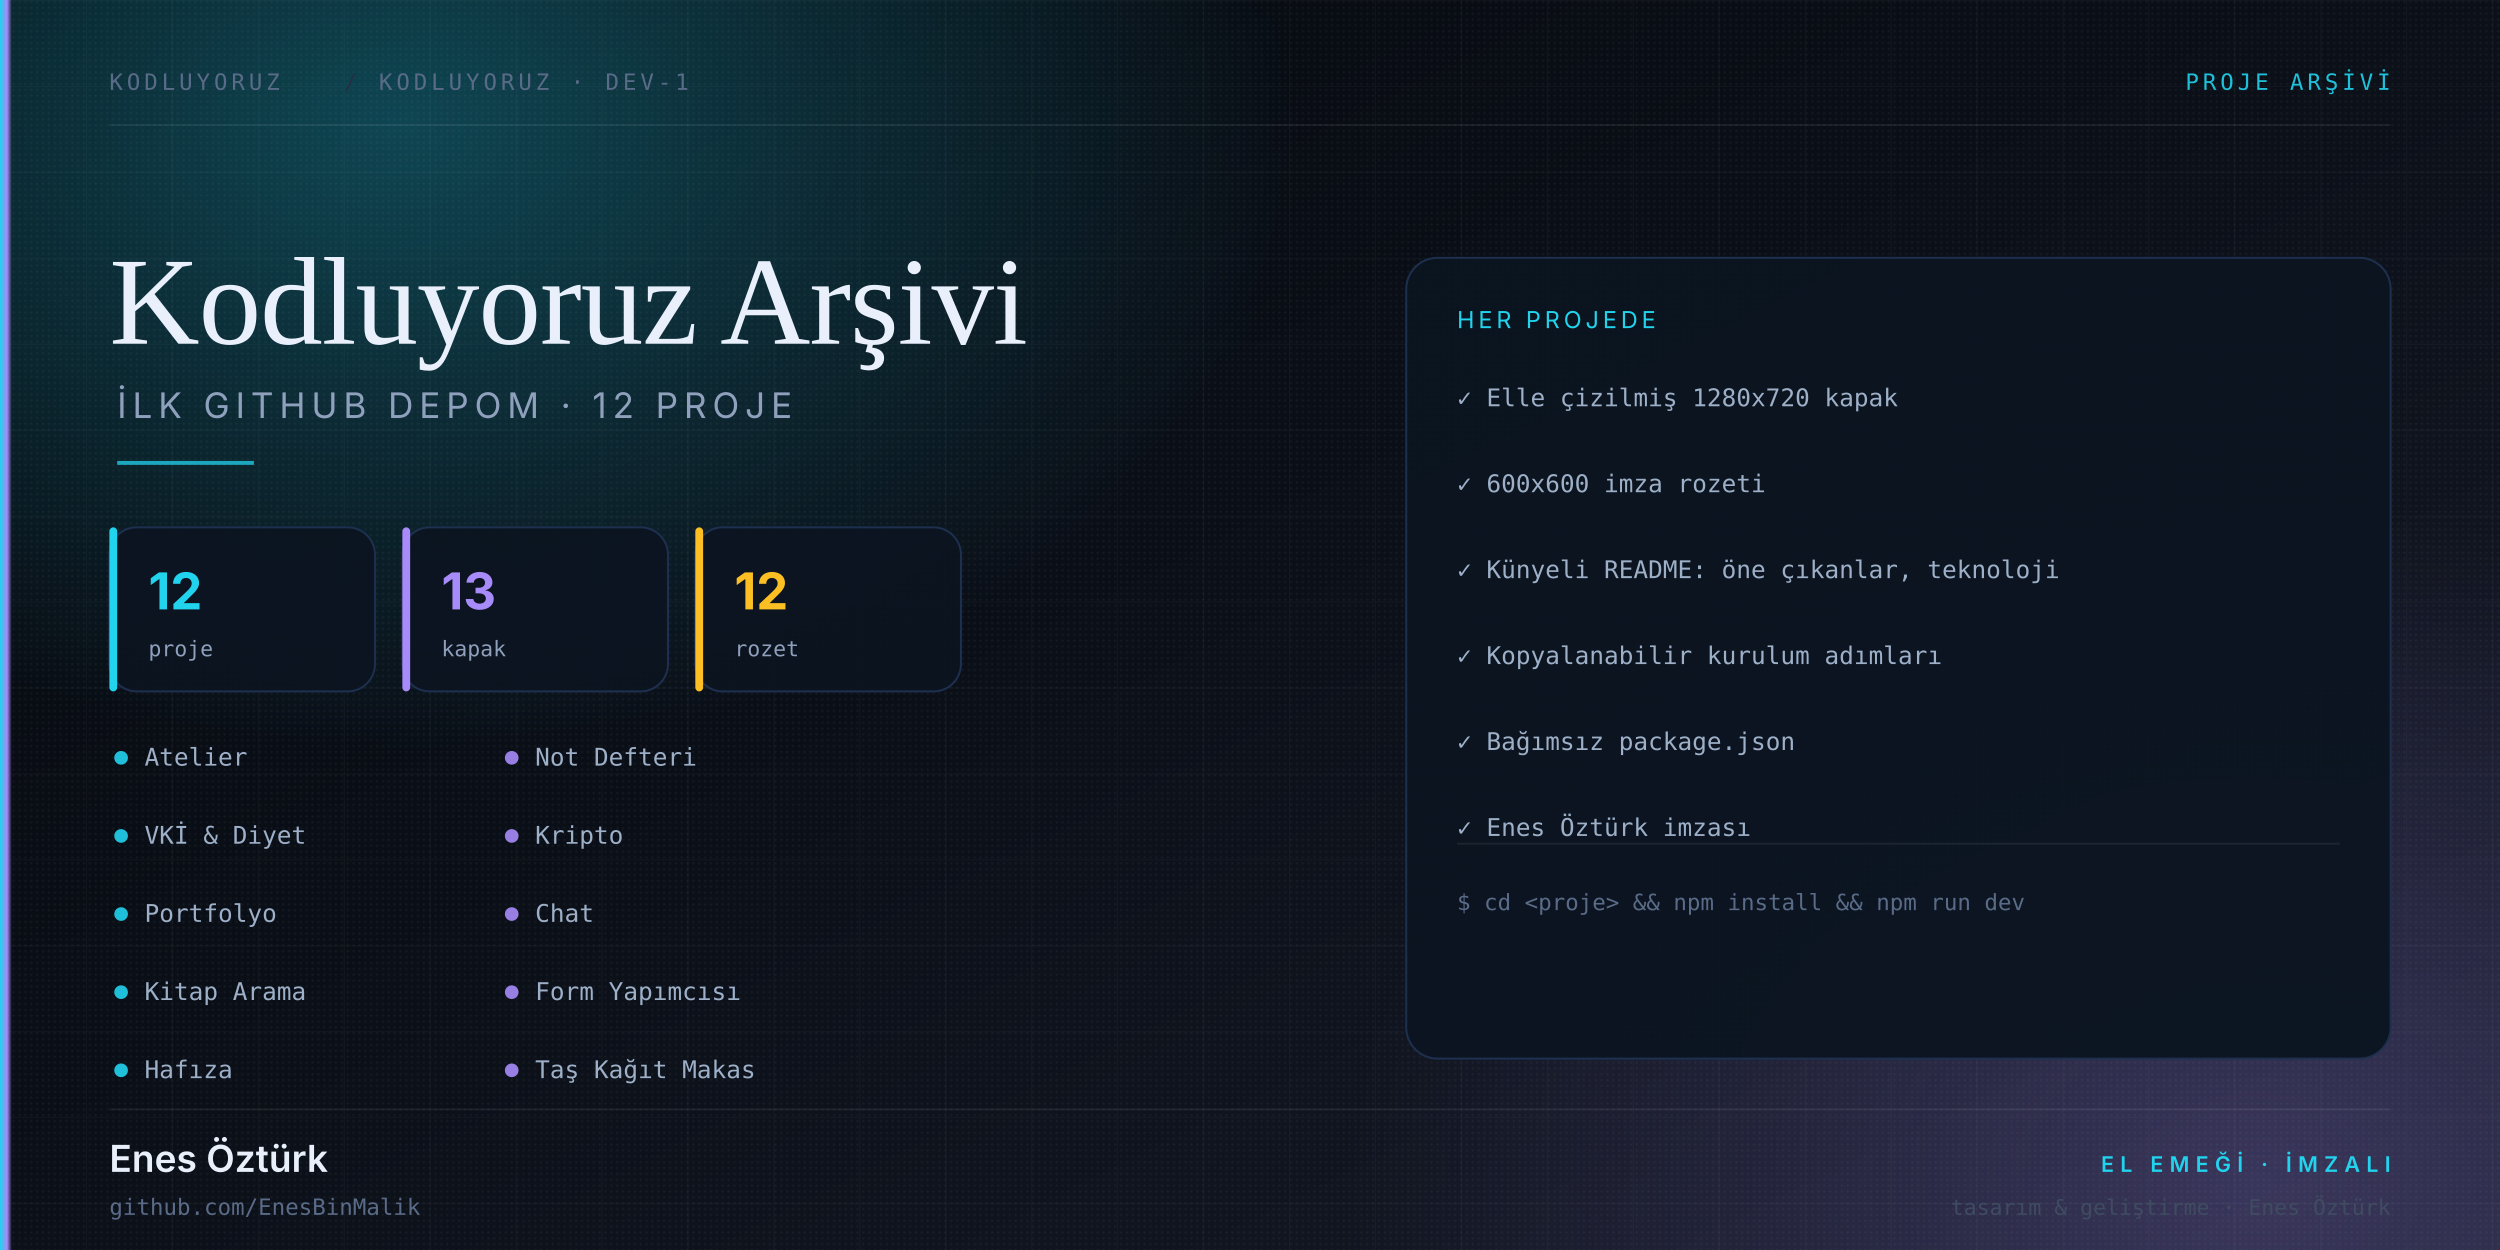
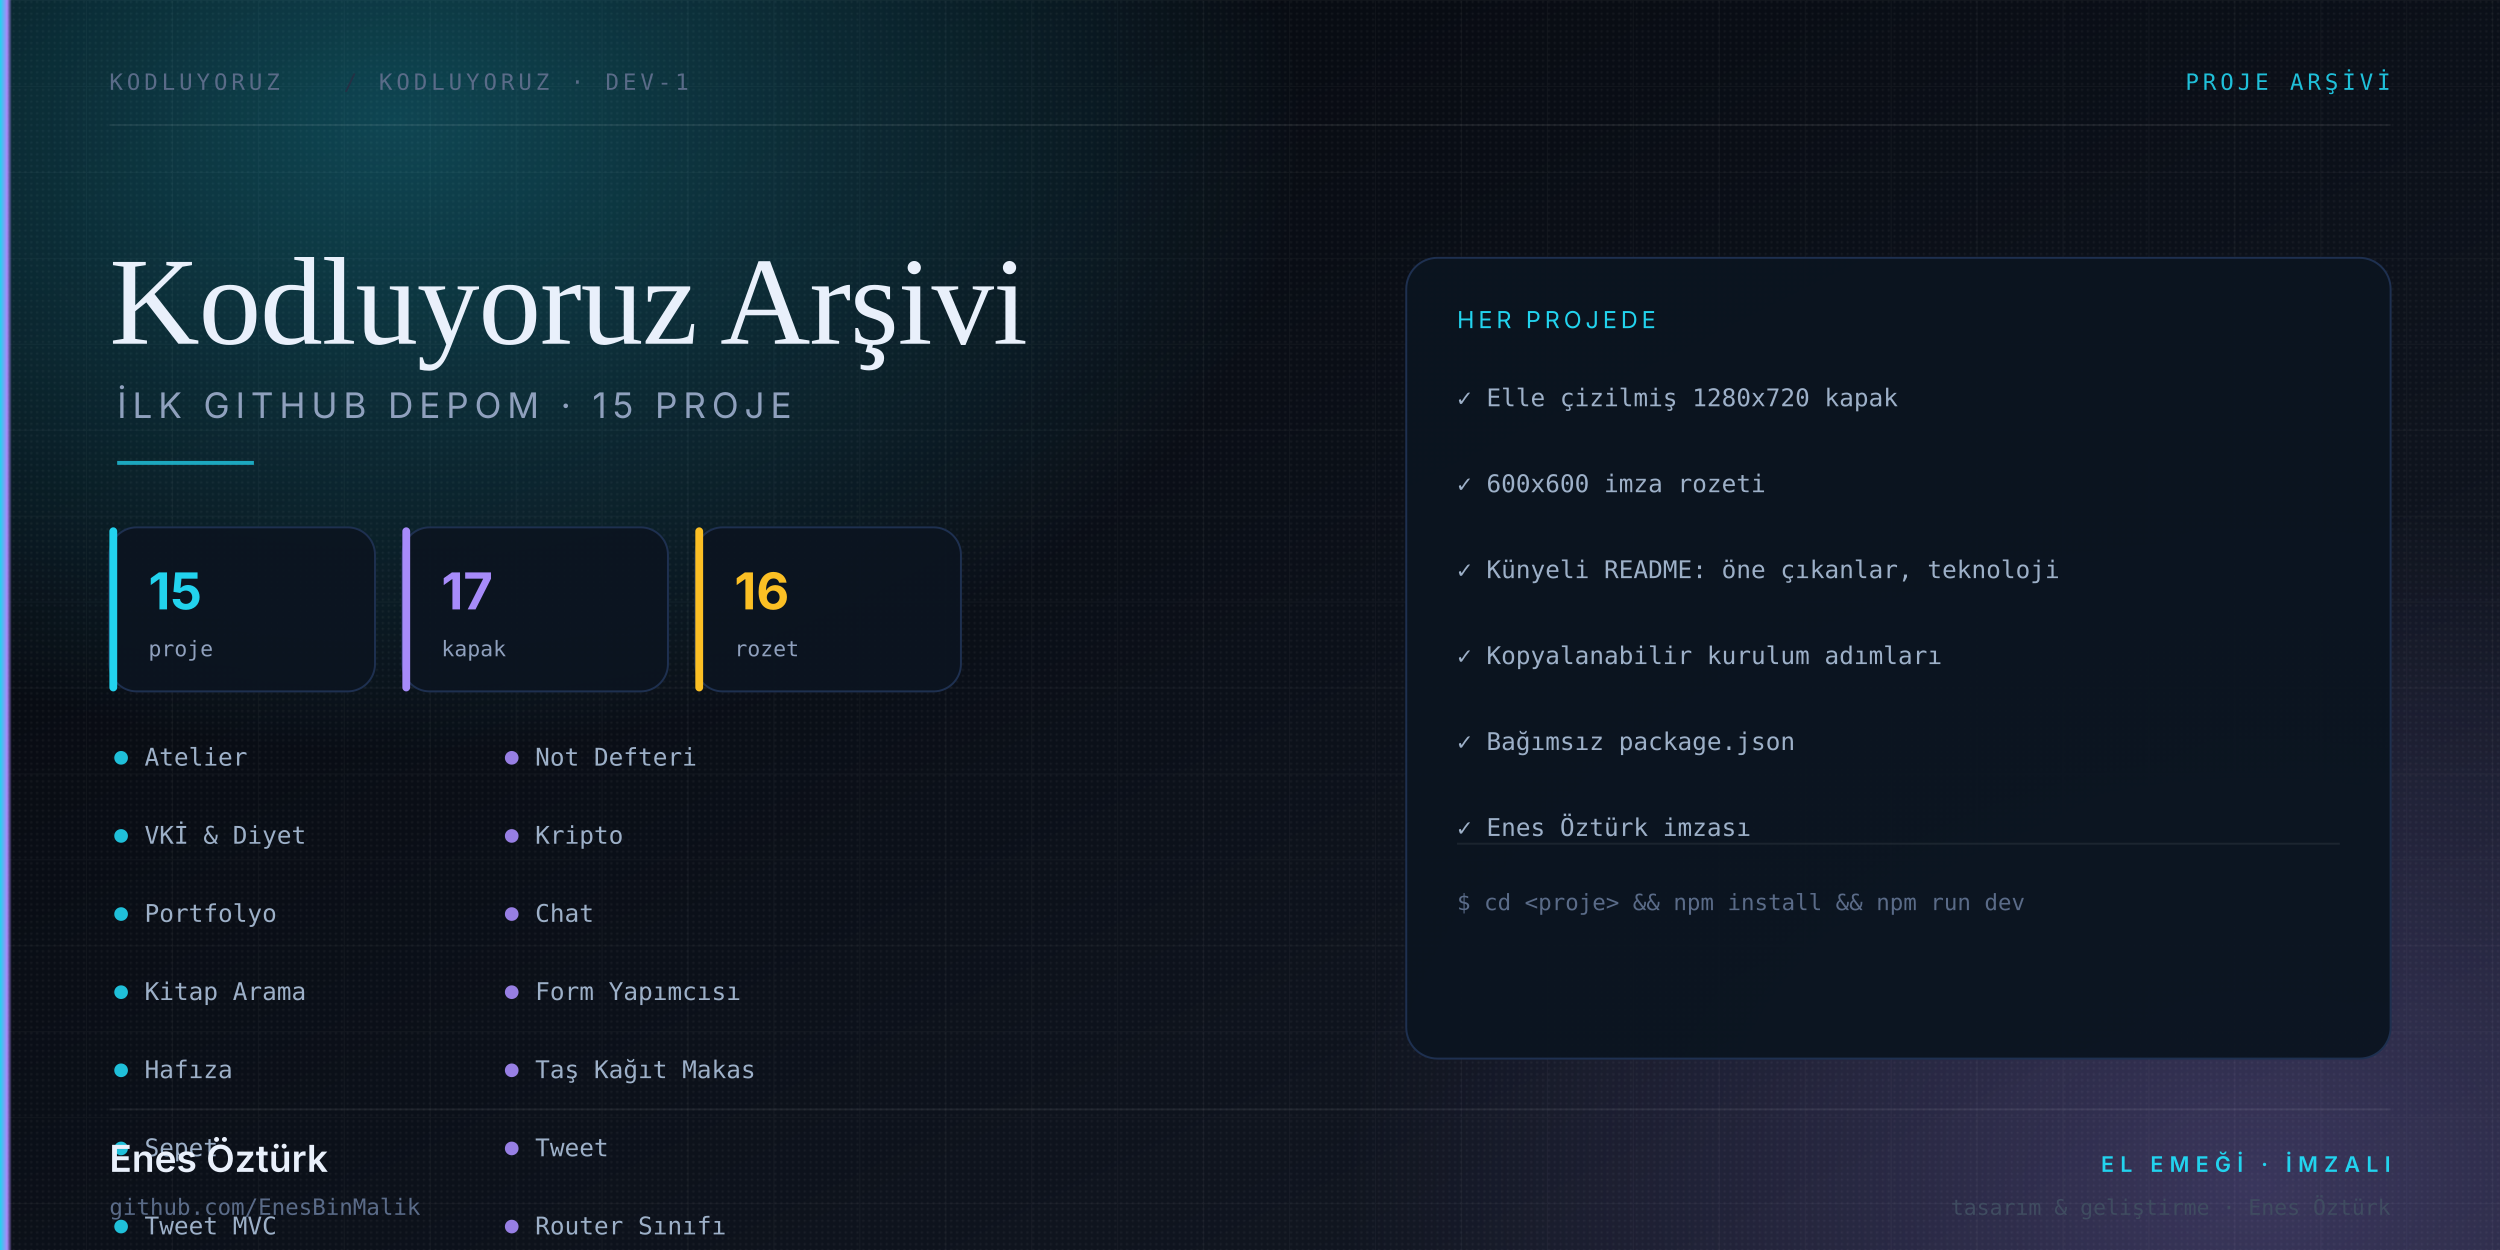
<svg xmlns="http://www.w3.org/2000/svg" viewBox="0 0 1280 640" width="1280" height="640" role="img" aria-label="Kodluyoruz — İlk GitHub Depom — Enes Öztürk">
  <defs>
    <linearGradient id="bg" x1="0" y1="0" x2="1" y2="1">
      <stop offset="0" stop-color="#05070C" />
      <stop offset="52%" stop-color="#0B1019" />
      <stop offset="100%" stop-color="#151A26" />
    </linearGradient>
    <linearGradient id="accent" x1="0" y1="0" x2="1" y2="0">
      <stop offset="0" stop-color="#22D3EE" />
      <stop offset="60%" stop-color="#A78BFA" />
      <stop offset="100%" stop-color="#A78BFA" stop-opacity="0.05" />
    </linearGradient>
    <radialGradient id="glow1" cx="50%" cy="50%" r="50%">
      <stop offset="0" stop-color="#22D3EE" stop-opacity="0.30" />
      <stop offset="100%" stop-color="#22D3EE" stop-opacity="0" />
    </radialGradient>
    <radialGradient id="glow2" cx="50%" cy="50%" r="50%">
      <stop offset="0" stop-color="#A78BFA" stop-opacity="0.26" />
      <stop offset="100%" stop-color="#A78BFA" stop-opacity="0" />
    </radialGradient>
    <pattern id="grid" width="44" height="44" patternUnits="userSpaceOnUse">
      <path d="M44 0H0V44" fill="none" stroke="#FFFFFF" stroke-opacity="0.035" />
    </pattern>
    <pattern id="noise" width="3" height="3" patternUnits="userSpaceOnUse">
      <circle cx="1" cy="1" r="0.6" fill="#FFFFFF" fill-opacity="0.05" />
    </pattern>
    <linearGradient id="metal" x1="0" y1="0" x2="1" y2="1">
      <stop offset="0" stop-color="#FFFFFF" stop-opacity="0.20" />
      <stop offset="55%" stop-color="#FFFFFF" stop-opacity="0.04" />
      <stop offset="100%" stop-color="#FFFFFF" stop-opacity="0.10" />
    </linearGradient>
    <linearGradient id="sheen" x1="0" y1="0" x2="1" y2="1">
      <stop offset="0" stop-color="#FFFFFF" stop-opacity="0.14" />
      <stop offset="55%" stop-color="#FFFFFF" stop-opacity="0" />
    </linearGradient>
    <style>.t{font-family:'Segoe UI',Inter,system-ui,-apple-system,Arial,sans-serif}.s{font-family:Georgia,'Times New Roman',serif}.m{font-family:'JetBrains Mono','Cascadia Code',Consolas,monospace}.ttl{font-family:Georgia,'Times New Roman',serif;letter-spacing:-0.5px}.cap{font-family:'Segoe UI',Inter,system-ui,-apple-system,Arial,sans-serif;font-weight:600;letter-spacing:3.2px}</style>
  </defs>
  <rect width="1280" height="640" fill="url(#bg)" />
  <rect width="1280" height="640" fill="url(#grid)" />
  <rect width="1280" height="640" fill="url(#noise)" />
  <ellipse cx="204" cy="64" rx="460" ry="320" fill="url(#glow1)" />
  <ellipse cx="1152" cy="608" rx="460" ry="352" fill="url(#glow2)" />
  <rect x="0" y="0" width="6" height="640" fill="url(#accent)" />
  <g class="m" font-size="11.5" fill="#5A6B88" letter-spacing="2">
    <text x="56" y="46">KODLUYORUZ</text>
    <text x="176" y="46" fill="#243044">/</text>
    <text x="194" y="46">KODLUYORUZ · DEV-1</text>
    <text x="1224" y="46" text-anchor="end" fill="#22D3EE" fill-opacity="0.9">PROJE ARŞİVİ</text>
  </g>
  <line x1="56" y1="64" x2="1224" y2="64" stroke="#FFFFFF" stroke-opacity="0.07" />
  <text x="56" y="176" class="ttl" font-size="64" fill="#E9F0FB">Kodluyoruz Arşivi</text>
-   <text x="60" y="214" class="t" font-size="18" fill="#8FA0BD" letter-spacing="3">İLK GITHUB DEPOM · 12 PROJE</text>
+   <text x="60" y="214" class="t" font-size="18" fill="#8FA0BD" letter-spacing="3">İLK GITHUB DEPOM · 15 PROJE</text>
  <rect x="60" y="236" width="70" height="2" fill="#22D3EE" fill-opacity="0.75" />
  <rect x="56" y="270" width="136" height="84" rx="14" fill="#0B1420" fill-opacity="0.92" stroke="#1E3050" />
  <rect x="56" y="270" width="4" height="84" rx="2" fill="#22D3EE" />
-   <text x="76" y="312" class="t" font-size="26" font-weight="700" fill="#22D3EE">12</text>
+   <text x="76" y="312" class="t" font-size="26" font-weight="700" fill="#22D3EE">15</text>
  <text x="76" y="336" class="m" font-size="11" fill="#8FA0BD">proje</text>
  <rect x="206" y="270" width="136" height="84" rx="14" fill="#0B1420" fill-opacity="0.92" stroke="#1E3050" />
  <rect x="206" y="270" width="4" height="84" rx="2" fill="#A78BFA" />
-   <text x="226" y="312" class="t" font-size="26" font-weight="700" fill="#A78BFA">13</text>
+   <text x="226" y="312" class="t" font-size="26" font-weight="700" fill="#A78BFA">17</text>
  <text x="226" y="336" class="m" font-size="11" fill="#8FA0BD">kapak</text>
  <rect x="356" y="270" width="136" height="84" rx="14" fill="#0B1420" fill-opacity="0.92" stroke="#1E3050" />
  <rect x="356" y="270" width="4" height="84" rx="2" fill="#FBBF24" />
-   <text x="376" y="312" class="t" font-size="26" font-weight="700" fill="#FBBF24">12</text>
+   <text x="376" y="312" class="t" font-size="26" font-weight="700" fill="#FBBF24">16</text>
  <text x="376" y="336" class="m" font-size="11" fill="#8FA0BD">rozet</text>
  <circle cx="62" cy="388" r="3.5" fill="#22D3EE" fill-opacity="0.9" />
  <text x="74" y="392" class="m" font-size="12.5" fill="#9DB0C8">Atelier</text>
  <circle cx="262" cy="388" r="3.5" fill="#A78BFA" fill-opacity="0.9" />
  <text x="274" y="392" class="m" font-size="12.5" fill="#9DB0C8">Not Defteri</text>
  <circle cx="62" cy="428" r="3.5" fill="#22D3EE" fill-opacity="0.9" />
  <text x="74" y="432" class="m" font-size="12.5" fill="#9DB0C8">VKİ &amp; Diyet</text>
  <circle cx="262" cy="428" r="3.5" fill="#A78BFA" fill-opacity="0.9" />
  <text x="274" y="432" class="m" font-size="12.5" fill="#9DB0C8">Kripto</text>
  <circle cx="62" cy="468" r="3.5" fill="#22D3EE" fill-opacity="0.9" />
  <text x="74" y="472" class="m" font-size="12.5" fill="#9DB0C8">Portfolyo</text>
  <circle cx="262" cy="468" r="3.5" fill="#A78BFA" fill-opacity="0.9" />
  <text x="274" y="472" class="m" font-size="12.5" fill="#9DB0C8">Chat</text>
  <circle cx="62" cy="508" r="3.5" fill="#22D3EE" fill-opacity="0.9" />
  <text x="74" y="512" class="m" font-size="12.5" fill="#9DB0C8">Kitap Arama</text>
  <circle cx="262" cy="508" r="3.5" fill="#A78BFA" fill-opacity="0.9" />
  <text x="274" y="512" class="m" font-size="12.5" fill="#9DB0C8">Form Yapımcısı</text>
  <circle cx="62" cy="548" r="3.5" fill="#22D3EE" fill-opacity="0.9" />
  <text x="74" y="552" class="m" font-size="12.5" fill="#9DB0C8">Hafıza</text>
  <circle cx="262" cy="548" r="3.5" fill="#A78BFA" fill-opacity="0.9" />
  <text x="274" y="552" class="m" font-size="12.5" fill="#9DB0C8">Taş Kağıt Makas</text>
+   <circle cx="62" cy="588" r="3.5" fill="#22D3EE" fill-opacity="0.9" />
+   <text x="74" y="592" class="m" font-size="12.5" fill="#9DB0C8">Sepet</text>
+   <circle cx="262" cy="588" r="3.5" fill="#A78BFA" fill-opacity="0.9" />
+   <text x="274" y="592" class="m" font-size="12.5" fill="#9DB0C8">Tweet</text>
+   <circle cx="62" cy="628" r="3.5" fill="#22D3EE" fill-opacity="0.9" />
+   <text x="74" y="632" class="m" font-size="12.5" fill="#9DB0C8">Tweet MVC</text>
+   <circle cx="262" cy="628" r="3.5" fill="#A78BFA" fill-opacity="0.9" />
+   <text x="274" y="632" class="m" font-size="12.5" fill="#9DB0C8">Router Sınıfı</text>
  <rect x="720" y="132" width="504" height="410" rx="16" fill="#0B1420" fill-opacity="0.95" stroke="#1E3050" />
  <text x="746" y="168" class="t" font-size="12" fill="#22D3EE" letter-spacing="2">HER PROJEDE</text>
  <text x="746" y="208" class="m" font-size="12.5" fill="#9DB0C8">✓ Elle çizilmiş 1280x720 kapak</text>
  <text x="746" y="252" class="m" font-size="12.5" fill="#9DB0C8">✓ 600x600 imza rozeti</text>
  <text x="746" y="296" class="m" font-size="12.5" fill="#9DB0C8">✓ Künyeli README: öne çıkanlar, teknoloji</text>
  <text x="746" y="340" class="m" font-size="12.5" fill="#9DB0C8">✓ Kopyalanabilir kurulum adımları</text>
  <text x="746" y="384" class="m" font-size="12.5" fill="#9DB0C8">✓ Bağımsız package.json</text>
  <text x="746" y="428" class="m" font-size="12.5" fill="#9DB0C8">✓ Enes Öztürk imzası</text>
  <line x1="746" y1="432" x2="1198" y2="432" stroke="#FFFFFF" stroke-opacity="0.07" />
  <text x="746" y="466" class="m" font-size="11.5" fill="#5A6B88">$ cd &lt;proje&gt; &amp;&amp; npm install &amp;&amp; npm run dev</text>
  <line x1="56" y1="568" x2="1224" y2="568" stroke="#FFFFFF" stroke-opacity="0.07" />
  <text x="56" y="600" class="t" font-size="19" font-weight="600" fill="#E9F0FB">Enes Öztürk</text>
  <text x="56" y="622" class="m" font-size="11.5" fill="#5A6B88">github.com/EnesBinMalik</text>
  <text x="1224" y="600" text-anchor="end" class="cap" font-size="11" fill="#22D3EE">EL EMEĞİ · İMZALI</text>
  <text x="1224" y="622" text-anchor="end" class="m" font-size="11" fill="#3F4C60">tasarım &amp; geliştirme · Enes Öztürk</text>
</svg>
